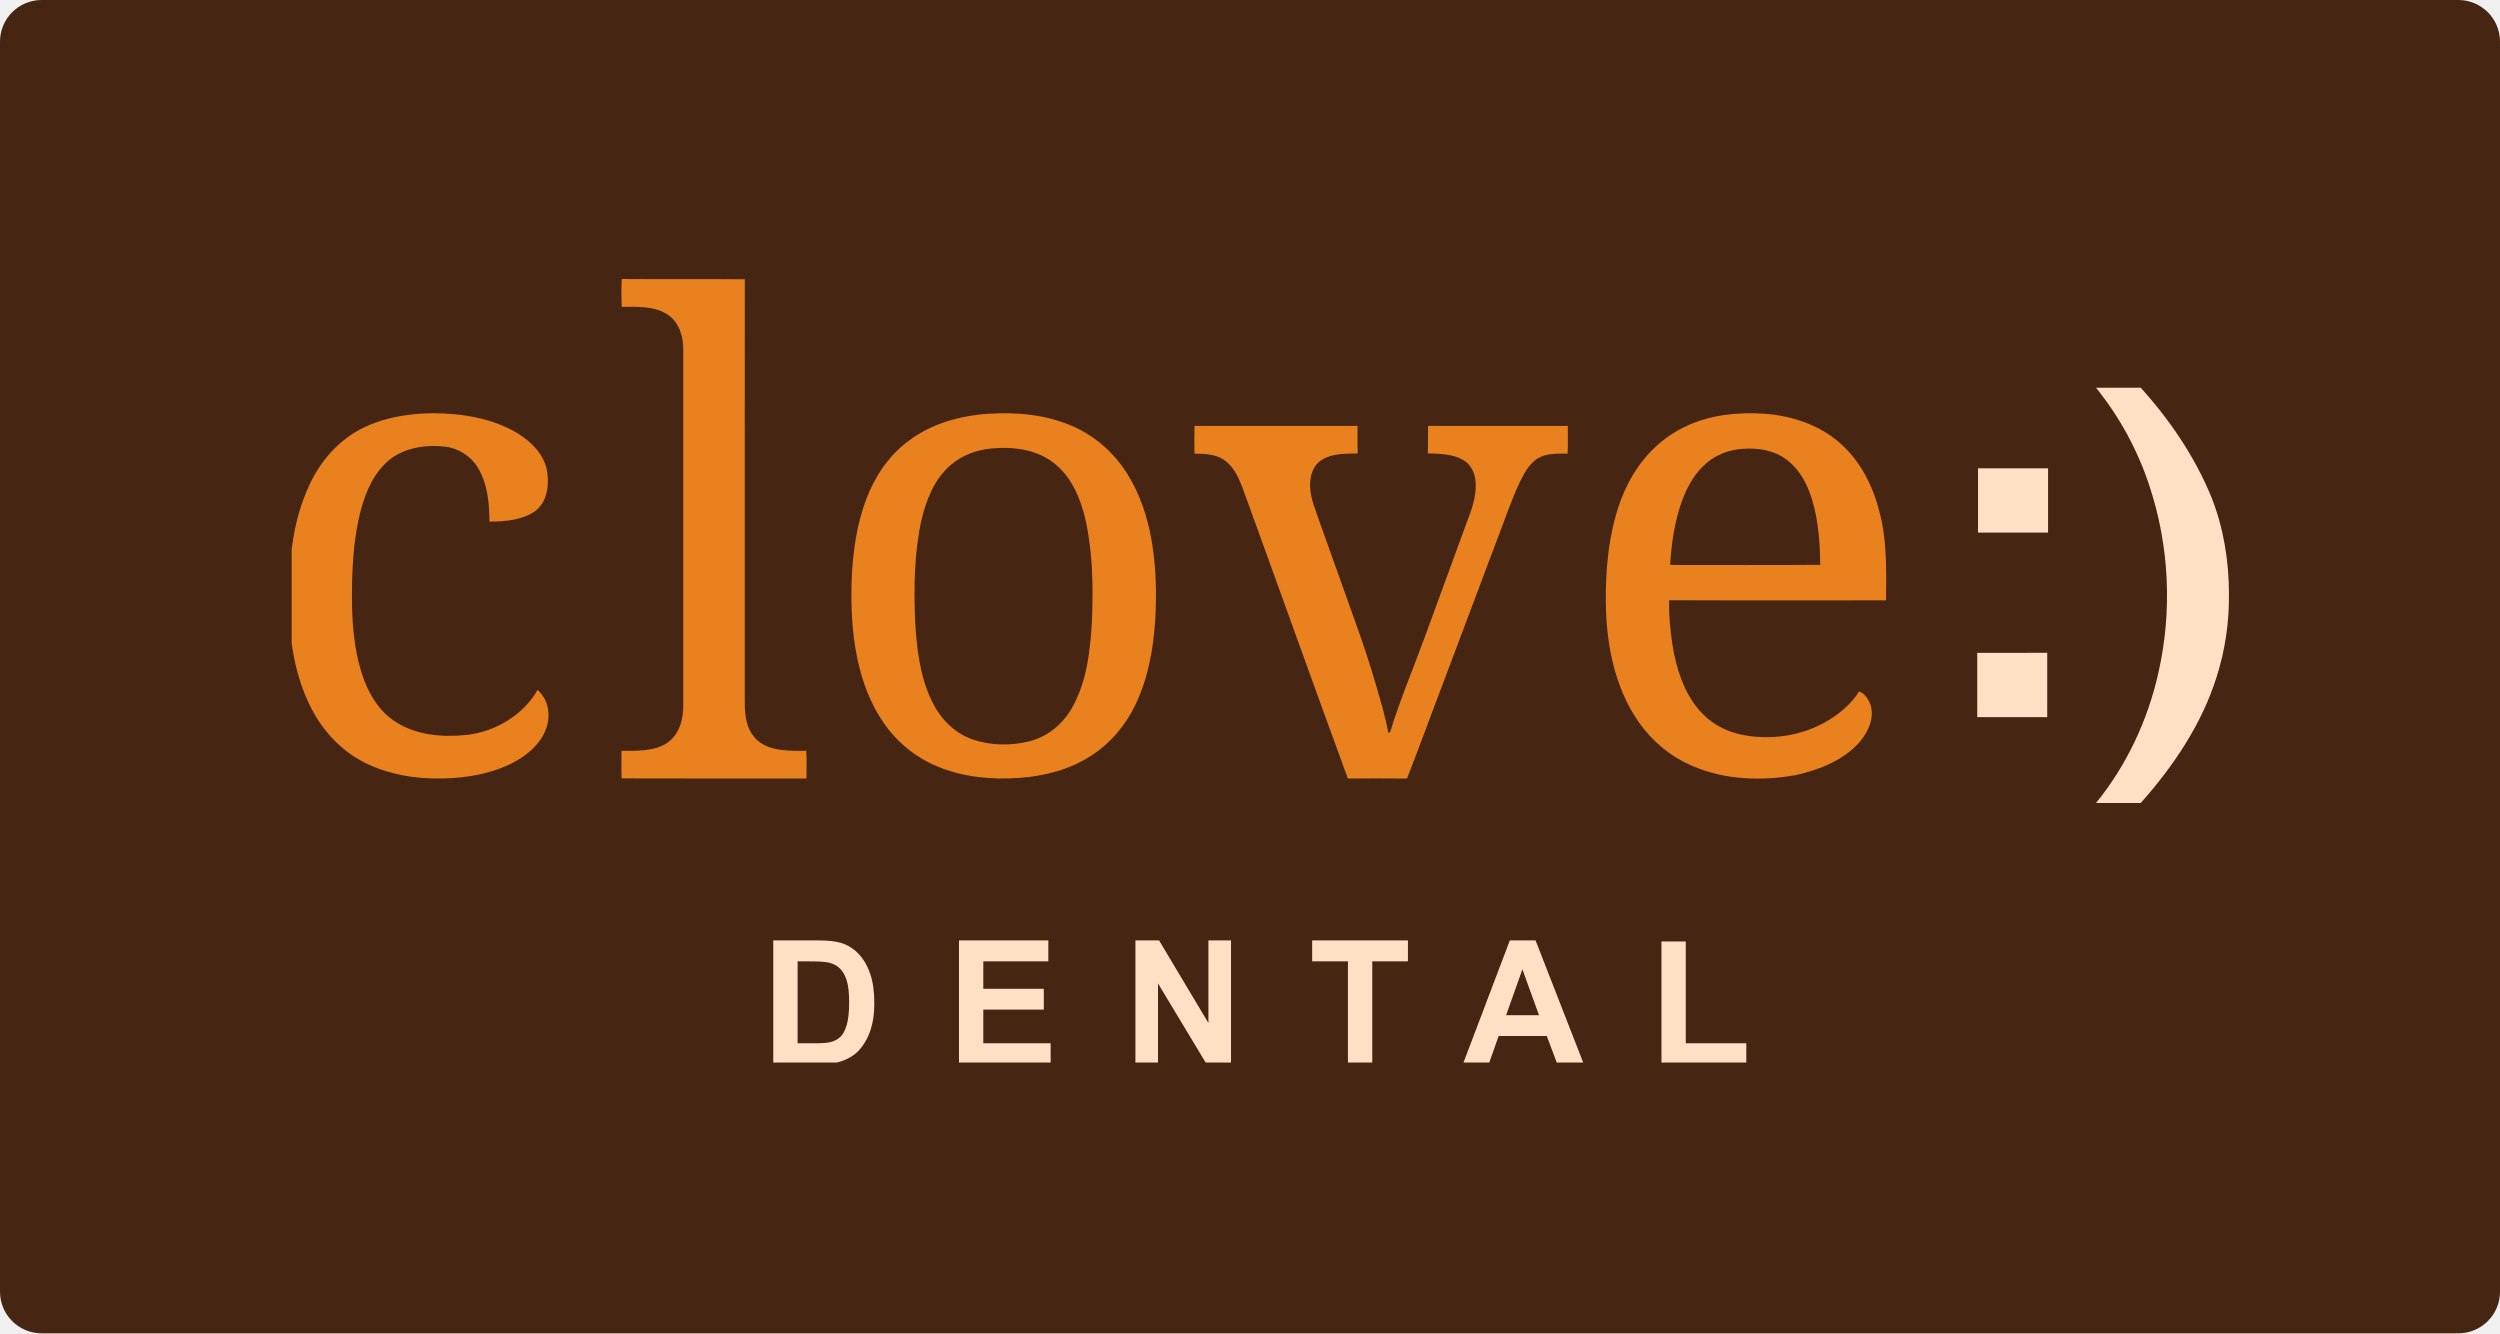
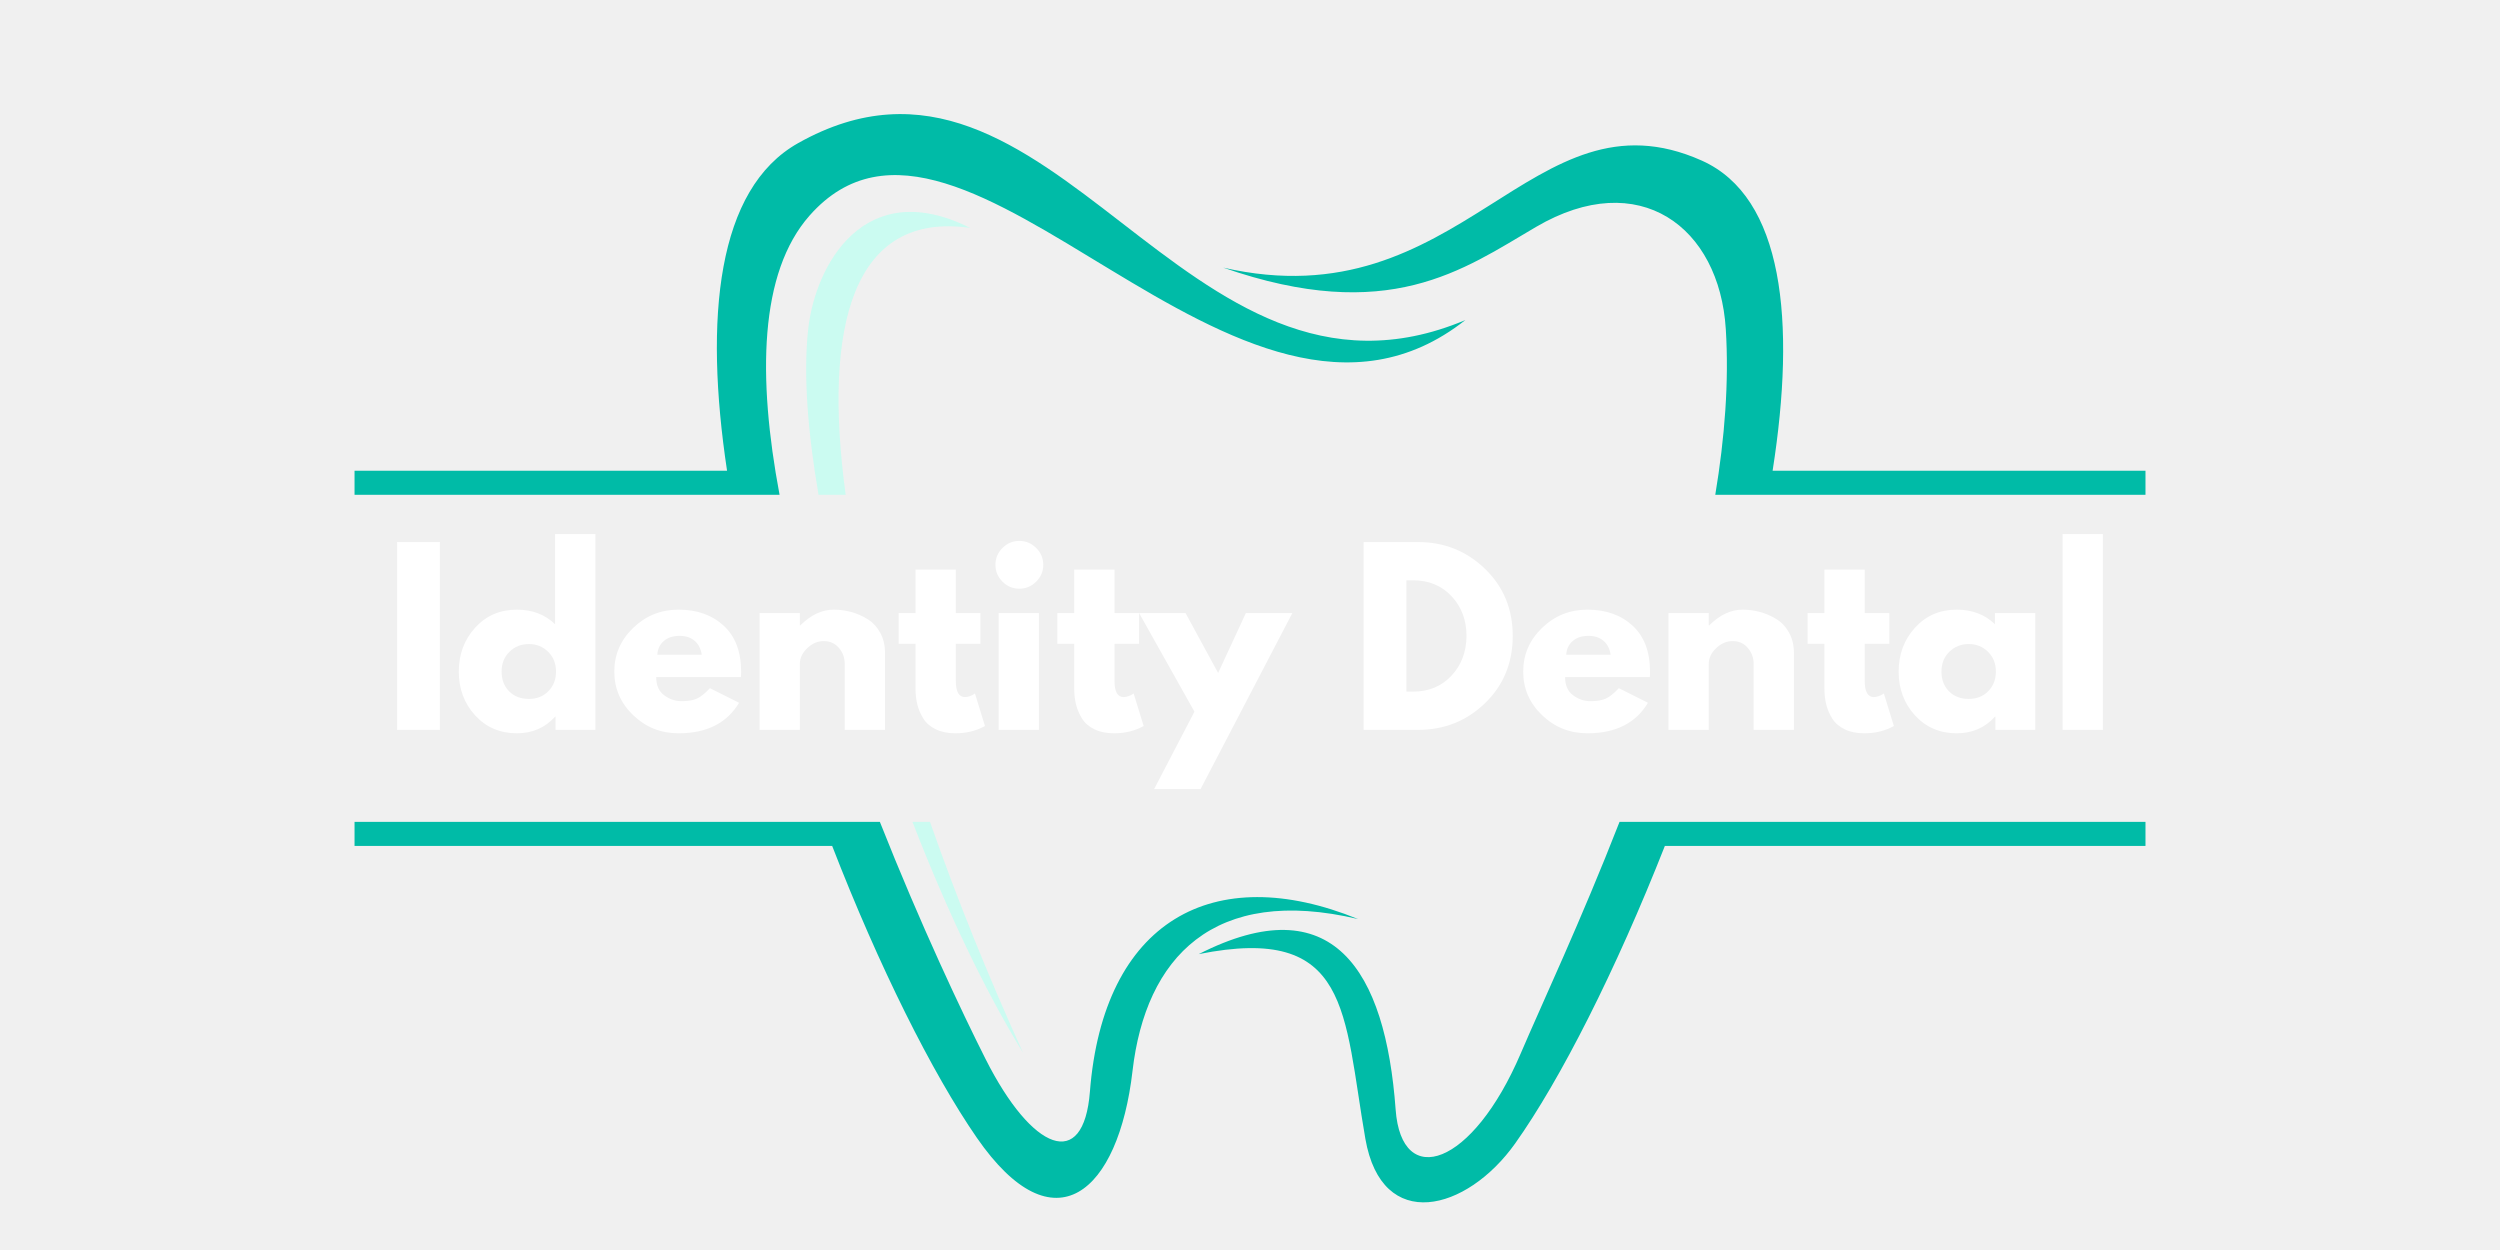
- <svg xmlns="http://www.w3.org/2000/svg" width="120" height="64" viewBox="0 0 120 64" fill="none">
-   <rect width="120" height="64" rx="2" fill="#462512" />
-   <g clip-path="url(#clip0_6445_14758)">
-     <path d="M79.75 51.077V45.189H80.918V50.077H83.822V51.077H79.75Z" fill="#FFE0C4" />
-     <path d="M76.023 51.078H74.752L74.247 49.729H71.935L71.458 51.078H70.219L72.472 45.14H73.707L76.023 51.078ZM73.872 48.729L73.075 46.526L72.294 48.729H73.872Z" fill="#FFE0C4" />
-     <path d="M64.701 51.078V46.145H62.984V45.14H67.581V46.145H65.869V51.078H64.701Z" fill="#FFE0C4" />
-     <path d="M54.5 51.078V45.14H55.636L58.004 49.105V45.14H59.089V51.078H57.917L55.585 47.206V51.078H54.5Z" fill="#FFE0C4" />
-     <path d="M46.031 51.078V45.14H50.32V46.145H47.199V47.461H50.103V48.461H47.199V50.077H50.431V51.078H46.031Z" fill="#FFE0C4" />
-     <path d="M37.117 45.14H39.252C39.733 45.14 40.1 45.178 40.353 45.254C40.692 45.356 40.983 45.539 41.225 45.8C41.467 46.062 41.651 46.384 41.777 46.764C41.904 47.142 41.967 47.609 41.967 48.166C41.967 48.654 41.907 49.076 41.789 49.429C41.644 49.861 41.438 50.211 41.169 50.478C40.967 50.681 40.693 50.839 40.349 50.952C40.091 51.036 39.746 51.078 39.315 51.078H37.117V45.14ZM38.285 46.145V50.077H39.157C39.483 50.077 39.719 50.059 39.864 50.021C40.053 49.972 40.209 49.89 40.333 49.774C40.459 49.657 40.562 49.467 40.641 49.203C40.72 48.935 40.759 48.572 40.759 48.113C40.759 47.654 40.72 47.302 40.641 47.056C40.562 46.81 40.451 46.619 40.309 46.481C40.167 46.343 39.987 46.25 39.769 46.202C39.606 46.164 39.286 46.145 38.81 46.145H38.285Z" fill="#FFE0C4" />
-     <path d="M16.615 21.04C17.759 20.167 19.29 19.853 20.753 19.835C22.161 19.835 23.624 20.072 24.823 20.783C25.542 21.218 26.17 21.882 26.272 22.691C26.357 23.34 26.261 24.107 25.668 24.546C25.052 24.967 24.242 25.034 23.495 25.038C23.484 24.156 23.411 23.228 22.933 22.44C22.618 21.915 22.037 21.523 21.383 21.443C20.489 21.327 19.512 21.48 18.788 21.995C17.981 22.608 17.579 23.539 17.33 24.444C16.933 25.943 16.884 27.496 16.896 29.032C16.923 30.251 17.045 31.485 17.479 32.647C17.775 33.425 18.249 34.184 19.007 34.66C19.976 35.282 21.225 35.4 22.375 35.279C23.815 35.124 25.14 34.29 25.804 33.116C26.35 33.6 26.448 34.384 26.198 35.017C25.941 35.695 25.348 36.218 24.683 36.577C23.645 37.129 22.433 37.347 21.241 37.366C19.937 37.397 18.604 37.17 17.46 36.585C16.279 35.974 15.399 34.959 14.861 33.835C14.06 32.191 13.859 30.366 13.867 28.584C13.88 27.042 14.013 25.477 14.55 24.005C14.951 22.882 15.601 21.799 16.618 21.043L16.615 21.04Z" fill="#E9811F" />
-     <path d="M29.84 14.725C29.828 14.28 29.819 13.835 29.844 13.392C31.812 13.411 33.781 13.386 35.751 13.406C35.742 20.088 35.751 26.769 35.748 33.453C35.744 34.076 35.742 34.752 36.136 35.293C36.418 35.703 36.936 35.926 37.448 35.987C37.863 36.043 38.283 36.052 38.701 36.036C38.729 36.48 38.708 36.925 38.712 37.368C35.763 37.367 32.813 37.375 29.865 37.364L29.835 37.338C29.821 36.907 29.835 36.474 29.831 36.041C30.568 36.033 31.385 36.078 32.015 35.666C32.629 35.247 32.801 34.501 32.797 33.839C32.797 28.159 32.797 22.479 32.797 16.8C32.804 16.175 32.619 15.478 32.036 15.091C31.401 14.681 30.579 14.727 29.838 14.725H29.84Z" fill="#E9811F" />
-     <path d="M47.463 19.86C48.782 19.775 50.148 19.898 51.361 20.405C52.374 20.819 53.232 21.514 53.844 22.355C54.544 23.305 54.955 24.407 55.197 25.524C55.492 26.929 55.531 28.369 55.449 29.795C55.358 31.164 55.111 32.547 54.507 33.812C54.045 34.785 53.323 35.667 52.365 36.279C51.361 36.932 50.138 37.258 48.917 37.34C47.582 37.434 46.201 37.302 44.978 36.782C43.902 36.337 43.006 35.569 42.388 34.657C41.755 33.727 41.375 32.671 41.15 31.603C40.892 30.357 40.838 29.086 40.88 27.821C40.936 26.498 41.116 25.167 41.599 23.911C42.009 22.855 42.666 21.852 43.636 21.146C44.707 20.337 46.091 19.946 47.464 19.86H47.463ZM47.613 21.524C46.88 21.589 46.161 21.857 45.627 22.328C44.836 23.013 44.464 23.991 44.234 24.942C43.881 26.538 43.862 28.18 43.925 29.8C44.003 31.094 44.142 32.419 44.714 33.62C45.092 34.427 45.755 35.167 46.673 35.49C47.545 35.791 48.528 35.806 49.424 35.579C50.373 35.338 51.114 34.648 51.527 33.85C52.191 32.593 52.331 31.177 52.414 29.802C52.479 28.165 52.456 26.51 52.094 24.9C51.849 23.895 51.429 22.854 50.53 22.182C49.725 21.576 48.626 21.43 47.615 21.524H47.613Z" fill="#E9811F" />
-     <path d="M81.024 20.413C82.152 19.91 83.44 19.773 84.684 19.859C86.037 19.949 87.386 20.421 88.355 21.301C89.402 22.236 89.981 23.517 90.273 24.806C90.583 26.123 90.539 27.477 90.532 28.817C87.06 28.814 83.591 28.827 80.121 28.811C80.096 29.532 80.177 30.254 80.28 30.969C80.464 32.055 80.788 33.165 81.533 34.054C82.021 34.644 82.731 35.073 83.521 35.247C84.977 35.571 86.585 35.32 87.82 34.54C88.388 34.186 88.898 33.736 89.239 33.188C89.51 33.288 89.662 33.545 89.766 33.781C89.998 34.417 89.697 35.102 89.269 35.609C88.513 36.476 87.347 36.952 86.191 37.205C84.56 37.5 82.8 37.435 81.277 36.784C80.109 36.298 79.153 35.444 78.511 34.44C77.517 32.888 77.152 31.069 77.087 29.292C77.052 28.012 77.12 26.721 77.382 25.46C77.594 24.463 77.934 23.477 78.502 22.598C79.097 21.678 79.962 20.885 81.024 20.418V20.413ZM81.941 22.204C81.334 22.705 80.969 23.397 80.717 24.096C80.373 25.072 80.229 26.098 80.166 27.118C82.569 27.118 84.971 27.13 87.372 27.112C87.358 26.058 87.286 24.994 86.977 23.973C86.751 23.247 86.388 22.514 85.719 22.038C85.151 21.614 84.385 21.491 83.669 21.542C83.034 21.581 82.408 21.809 81.939 22.204H81.941Z" fill="#E9811F" />
-     <path d="M57.339 20.445C59.947 20.446 62.554 20.445 65.161 20.445C65.168 20.885 65.154 21.323 65.17 21.764C64.592 21.783 63.962 21.751 63.462 22.064C63.009 22.335 62.87 22.866 62.886 23.332C62.897 23.954 63.173 24.536 63.367 25.124C63.933 26.703 64.492 28.282 65.058 29.862C65.425 30.87 65.758 31.887 66.057 32.913C66.274 33.659 66.501 34.407 66.636 35.172C66.657 35.165 66.702 35.156 66.724 35.149C67.205 33.576 67.854 32.052 68.417 30.504C69.103 28.632 69.787 26.758 70.473 24.887C70.709 24.289 70.898 23.651 70.815 23.011C70.767 22.646 70.579 22.274 70.225 22.076C69.723 21.781 69.106 21.786 68.534 21.761C68.555 21.322 68.536 20.883 68.545 20.445C70.783 20.449 73.019 20.445 75.255 20.446C75.248 20.89 75.268 21.335 75.245 21.778C74.757 21.773 74.218 21.749 73.796 22.011C73.39 22.282 73.163 22.708 72.962 23.116C72.541 24.006 72.235 24.938 71.88 25.85C71.026 28.123 70.169 30.396 69.315 32.669C68.716 34.235 68.149 35.811 67.534 37.371C66.589 37.358 65.644 37.366 64.697 37.368C62.984 32.693 61.312 28.003 59.609 23.325C59.416 22.858 59.192 22.36 58.731 22.06C58.328 21.797 57.81 21.78 57.334 21.772C57.327 21.33 57.324 20.886 57.338 20.445H57.339Z" fill="#E9811F" />
-     <path d="M100.611 18.612C101.326 18.614 102.042 18.614 102.758 18.612C104.175 20.183 105.36 21.944 106.144 23.854C106.728 25.324 106.982 26.894 106.99 28.455C107.008 29.827 106.815 31.2 106.39 32.518C105.687 34.743 104.345 36.757 102.753 38.545C102.039 38.541 101.323 38.541 100.609 38.545C102.104 36.703 103.096 34.547 103.6 32.306C104.275 29.336 104.133 26.209 103.167 23.306C102.614 21.625 101.752 20.027 100.609 18.612H100.611Z" fill="#FFE0C4" />
-     <path d="M94.947 22.48C96.067 22.48 97.187 22.48 98.307 22.48C98.307 23.509 98.307 24.536 98.307 25.565C97.185 25.565 96.065 25.565 94.945 25.565C94.945 24.538 94.945 23.509 94.945 22.482L94.947 22.48Z" fill="#FFE0C4" />
-     <path d="M94.907 31.336C96.027 31.336 97.147 31.341 98.267 31.334C98.267 32.363 98.267 33.392 98.267 34.421C97.147 34.421 96.027 34.421 94.907 34.421C94.906 33.392 94.906 32.365 94.907 31.336Z" fill="#FFE0C4" />
-   </g>
+ <svg xmlns="http://www.w3.org/2000/svg" width="1920" zoomAndPan="magnify" viewBox="0 0 1440 720" height="960" preserveAspectRatio="xMidYMid meet" version="1.0">
  <defs>
-     <clipPath id="clip0_6445_14758">
-       <rect width="93" height="38" fill="white" transform="translate(14 13)" />
+     <g />
+     <clipPath id="cd0ce03c17">
+       <path d="M 204 65 L 1235.871 65 L 1235.871 693 L 204 693 Z M 204 65 " clip-rule="nonzero" />
    </clipPath>
  </defs>
+   <path fill="#cbfbf1" d="M 558.805 131.281 C 497.91 100.746 469.59 152.73 465.527 189.488 C 462.688 215.195 465.137 248.242 471.48 284.992 L 487.105 284.992 C 473.918 187.754 491.16 121.602 558.805 131.281 Z M 525.586 473.406 C 545.012 523.613 567.199 570.473 589.289 606.422 C 569.438 562.879 551.219 517.746 535.676 473.406 Z M 525.586 473.406 " fill-opacity="1" fill-rule="evenodd" />
+   <g clip-path="url(#cd0ce03c17)">
+     <path fill="#00bba7" d="M 204.215 271.148 L 418.785 271.148 C 405.496 183.039 412.957 108.727 459.723 82.441 C 606.426 -0.023 681.293 252.844 844.043 184.355 C 713.188 287.559 555.086 23.5 466.297 124.188 C 437.27 157.105 436.316 217.312 449.023 284.992 L 204.215 284.992 Z M 1235.797 271.148 L 1235.797 284.992 L 988 284.992 C 993.449 252.184 995.953 219.895 994.059 189.574 C 990.383 130.746 944.211 95.863 884.766 130.703 C 842.695 155.355 799.859 187.301 704.531 154.145 C 842.516 185.797 881.953 48.562 980.223 92.5 C 1027.266 113.535 1034.59 184.77 1021.02 271.148 Z M 1235.797 473.406 L 1235.797 487.25 L 958.961 487.25 C 930.82 558.723 898.766 622.012 872.723 658.641 C 844.879 697.789 795.949 710.59 786.445 655.922 C 773.793 583.219 777.969 532.031 690.469 549.574 C 767.641 510.258 798 558.578 803.891 639.16 C 807.277 685.367 848.086 672.078 875.988 606.672 C 887.984 578.582 910.57 530.508 932.848 473.406 Z M 204.215 487.25 L 204.215 473.406 L 506.809 473.406 C 530.324 532.875 554.312 583.496 567.699 610.027 C 594.484 663.129 624.184 674.969 627.789 628.809 C 635.488 530.363 698.879 495.371 782.285 529.387 C 698.984 509.664 659.883 551.508 652.324 616.922 C 644.266 686.711 607.289 719.945 562.617 655.293 C 536.98 618.191 506.258 556.699 479.328 487.25 Z M 204.215 487.25 " fill-opacity="1" fill-rule="evenodd" />
+   </g>
+   <g fill="#ffffff" fill-opacity="1">
+     <g transform="translate(220.8584, 420.4088)">
+       <g>
+         <path d="M 32.516 -108.188 L 32.516 0 L 7.875 0 L 7.875 -108.188 Z M 32.516 -108.188 " />
+       </g>
+     </g>
+   </g>
+   <g fill="#ffffff" fill-opacity="1">
+     <g transform="translate(261.2508, 420.4088)">
+       <g>
+         <path d="M 12.453 -8.328 C 6.16 -15.191 3.016 -23.602 3.016 -33.562 C 3.016 -43.531 6.16 -51.969 12.453 -58.875 C 18.754 -65.789 26.754 -69.25 36.453 -69.25 C 45.367 -69.25 52.711 -66.445 58.484 -60.844 L 58.484 -112.781 L 81.703 -112.781 L 81.703 0 L 58.75 0 L 58.75 -7.609 L 58.484 -7.609 C 52.711 -1.223 45.367 1.969 36.453 1.969 C 26.754 1.969 18.754 -1.461 12.453 -8.328 Z M 32.188 -44.969 C 29.176 -42 27.672 -38.195 27.672 -33.562 C 27.672 -28.938 29.113 -25.156 32 -22.219 C 34.883 -19.289 38.688 -17.828 43.406 -17.828 C 47.957 -17.828 51.695 -19.312 54.625 -22.281 C 57.551 -25.258 59.016 -29.023 59.016 -33.578 C 59.016 -38.203 57.504 -42 54.484 -44.969 C 51.473 -47.945 47.781 -49.438 43.406 -49.438 C 38.945 -49.438 35.207 -47.945 32.188 -44.969 Z M 32.188 -44.969 " />
+       </g>
+     </g>
+   </g>
+   <g fill="#ffffff" fill-opacity="1">
+     <g transform="translate(350.8225, 420.4088)">
+       <g>
+         <path d="M 75.938 -30.422 L 27.141 -30.422 C 27.141 -25.703 28.672 -22.207 31.734 -19.938 C 34.797 -17.664 38.117 -16.531 41.703 -16.531 C 45.461 -16.531 48.438 -17.031 50.625 -18.031 C 52.812 -19.039 55.301 -21.031 58.094 -24 L 74.875 -15.609 C 67.883 -3.891 56.258 1.969 40 1.969 C 29.852 1.969 21.148 -1.504 13.891 -8.453 C 6.641 -15.41 3.016 -23.785 3.016 -33.578 C 3.016 -43.367 6.641 -51.758 13.891 -58.75 C 21.148 -65.75 29.852 -69.25 40 -69.25 C 50.664 -69.25 59.344 -66.164 66.031 -60 C 72.719 -53.832 76.062 -45.023 76.062 -33.578 C 76.062 -32.004 76.02 -30.953 75.938 -30.422 Z M 27.797 -43.281 L 53.375 -43.281 C 52.852 -46.77 51.477 -49.453 49.25 -51.328 C 47.02 -53.211 44.156 -54.156 40.656 -54.156 C 36.812 -54.156 33.75 -53.148 31.469 -51.141 C 29.195 -49.129 27.973 -46.508 27.797 -43.281 Z M 27.797 -43.281 " />
+       </g>
+     </g>
+   </g>
+   <g fill="#ffffff" fill-opacity="1">
+     <g transform="translate(429.6403, 420.4088)">
+       <g>
+         <path d="M 7.875 0 L 7.875 -67.281 L 31.078 -67.281 L 31.078 -60.188 L 31.344 -60.188 C 37.375 -66.227 43.801 -69.25 50.625 -69.25 C 53.945 -69.25 57.242 -68.812 60.516 -67.938 C 63.797 -67.062 66.941 -65.703 69.953 -63.859 C 72.973 -62.023 75.422 -59.426 77.297 -56.062 C 79.18 -52.695 80.125 -48.785 80.125 -44.328 L 80.125 0 L 56.922 0 L 56.922 -38.031 C 56.922 -41.531 55.805 -44.586 53.578 -47.203 C 51.348 -49.828 48.438 -51.141 44.844 -51.141 C 41.352 -51.141 38.188 -49.785 35.344 -47.078 C 32.5 -44.367 31.078 -41.352 31.078 -38.031 L 31.078 0 Z M 7.875 0 " />
+       </g>
+     </g>
+   </g>
+   <g fill="#ffffff" fill-opacity="1">
+     <g transform="translate(515.5399, 420.4088)">
+       <g>
+         <path d="M 11.797 -67.281 L 11.797 -92.328 L 35.016 -92.328 L 35.016 -67.281 L 49.172 -67.281 L 49.172 -49.578 L 35.016 -49.578 L 35.016 -28.188 C 35.016 -21.988 36.766 -18.891 40.266 -18.891 C 41.141 -18.891 42.055 -19.062 43.016 -19.406 C 43.973 -19.758 44.719 -20.109 45.25 -20.453 L 46.031 -20.984 L 51.797 -2.234 C 46.816 0.566 41.133 1.969 34.75 1.969 C 30.375 1.969 26.613 1.203 23.469 -0.328 C 20.32 -1.859 17.941 -3.91 16.328 -6.484 C 14.711 -9.066 13.551 -11.781 12.844 -14.625 C 12.145 -17.469 11.797 -20.504 11.797 -23.734 L 11.797 -49.578 L 2.094 -49.578 L 2.094 -67.281 Z M 11.797 -67.281 " />
+       </g>
+     </g>
+   </g>
+   <g fill="#ffffff" fill-opacity="1">
+     <g transform="translate(567.342, 420.4088)">
+       <g>
+         <path d="M 10.094 -104.781 C 12.801 -107.488 16.035 -108.844 19.797 -108.844 C 23.555 -108.844 26.789 -107.488 29.5 -104.781 C 32.219 -102.07 33.578 -98.836 33.578 -95.078 C 33.578 -91.316 32.219 -88.082 29.5 -85.375 C 26.789 -82.664 23.555 -81.312 19.797 -81.312 C 16.035 -81.312 12.801 -82.664 10.094 -85.375 C 7.383 -88.082 6.031 -91.316 6.031 -95.078 C 6.031 -98.836 7.383 -102.07 10.094 -104.781 Z M 7.875 -67.281 L 7.875 0 L 31.078 0 L 31.078 -67.281 Z M 7.875 -67.281 " />
+       </g>
+     </g>
+   </g>
+   <g fill="#ffffff" fill-opacity="1">
+     <g transform="translate(606.9477, 420.4088)">
+       <g>
+         <path d="M 11.797 -67.281 L 11.797 -92.328 L 35.016 -92.328 L 35.016 -67.281 L 49.172 -67.281 L 49.172 -49.578 L 35.016 -49.578 L 35.016 -28.188 C 35.016 -21.988 36.766 -18.891 40.266 -18.891 C 41.141 -18.891 42.055 -19.062 43.016 -19.406 C 43.973 -19.758 44.719 -20.109 45.25 -20.453 L 46.031 -20.984 L 51.797 -2.234 C 46.816 0.566 41.133 1.969 34.75 1.969 C 30.375 1.969 26.613 1.203 23.469 -0.328 C 20.32 -1.859 17.941 -3.91 16.328 -6.484 C 14.711 -9.066 13.551 -11.781 12.844 -14.625 C 12.145 -17.469 11.797 -20.504 11.797 -23.734 L 11.797 -49.578 L 2.094 -49.578 L 2.094 -67.281 Z M 11.797 -67.281 " />
+       </g>
+     </g>
+   </g>
+   <g fill="#ffffff" fill-opacity="1">
+     <g transform="translate(658.7497, 420.4088)">
+       <g>
+         <path d="M 58.875 -67.281 L 85.641 -67.281 L 32.781 34.094 L 6.031 34.094 L 29.25 -10.484 L -2.625 -67.281 L 24.125 -67.281 L 42.891 -32.781 Z M 58.875 -67.281 " />
+       </g>
+     </g>
+   </g>
+   <g fill="#ffffff" fill-opacity="1">
+     <g transform="translate(741.7641, 420.4088)">
+       <g />
+     </g>
+   </g>
+   <g fill="#ffffff" fill-opacity="1">
+     <g transform="translate(777.5666, 420.4088)">
+       <g>
+         <path d="M 7.875 -108.188 L 39.219 -108.188 C 54.25 -108.188 67.098 -103.051 77.766 -92.781 C 88.43 -82.508 93.766 -69.633 93.766 -54.156 C 93.766 -38.594 88.453 -25.676 77.828 -15.406 C 67.203 -5.133 54.332 0 39.219 0 L 7.875 0 Z M 32.516 -22.031 L 36.328 -22.031 C 45.328 -22.031 52.691 -25.066 58.422 -31.141 C 64.148 -37.223 67.055 -44.852 67.141 -54.031 C 67.141 -63.207 64.273 -70.852 58.547 -76.969 C 52.828 -83.094 45.422 -86.156 36.328 -86.156 L 32.516 -86.156 Z M 32.516 -22.031 " />
+       </g>
+     </g>
+   </g>
+   <g fill="#ffffff" fill-opacity="1">
+     <g transform="translate(874.3512, 420.4088)">
+       <g>
+         <path d="M 75.938 -30.422 L 27.141 -30.422 C 27.141 -25.703 28.672 -22.207 31.734 -19.938 C 34.797 -17.664 38.117 -16.531 41.703 -16.531 C 45.461 -16.531 48.438 -17.031 50.625 -18.031 C 52.812 -19.039 55.301 -21.031 58.094 -24 L 74.875 -15.609 C 67.883 -3.891 56.258 1.969 40 1.969 C 29.852 1.969 21.148 -1.504 13.891 -8.453 C 6.641 -15.41 3.016 -23.785 3.016 -33.578 C 3.016 -43.367 6.641 -51.758 13.891 -58.75 C 21.148 -65.75 29.852 -69.25 40 -69.25 C 50.664 -69.25 59.344 -66.164 66.031 -60 C 72.719 -53.832 76.062 -45.023 76.062 -33.578 C 76.062 -32.004 76.02 -30.953 75.938 -30.422 Z M 27.797 -43.281 L 53.375 -43.281 C 52.852 -46.77 51.477 -49.453 49.25 -51.328 C 47.02 -53.211 44.156 -54.156 40.656 -54.156 C 36.812 -54.156 33.75 -53.148 31.469 -51.141 C 29.195 -49.129 27.973 -46.508 27.797 -43.281 Z M 27.797 -43.281 " />
+       </g>
+     </g>
+   </g>
+   <g fill="#ffffff" fill-opacity="1">
+     <g transform="translate(953.169, 420.4088)">
+       <g>
+         <path d="M 7.875 0 L 7.875 -67.281 L 31.078 -67.281 L 31.078 -60.188 L 31.344 -60.188 C 37.375 -66.227 43.801 -69.25 50.625 -69.25 C 53.945 -69.25 57.242 -68.812 60.516 -67.938 C 63.797 -67.062 66.941 -65.703 69.953 -63.859 C 72.973 -62.023 75.422 -59.426 77.297 -56.062 C 79.18 -52.695 80.125 -48.785 80.125 -44.328 L 80.125 0 L 56.922 0 L 56.922 -38.031 C 56.922 -41.531 55.805 -44.586 53.578 -47.203 C 51.348 -49.828 48.438 -51.141 44.844 -51.141 C 41.352 -51.141 38.188 -49.785 35.344 -47.078 C 32.5 -44.367 31.078 -41.352 31.078 -38.031 L 31.078 0 Z M 7.875 0 " />
+       </g>
+     </g>
+   </g>
+   <g fill="#ffffff" fill-opacity="1">
+     <g transform="translate(1039.069, 420.4088)">
+       <g>
+         <path d="M 11.797 -67.281 L 11.797 -92.328 L 35.016 -92.328 L 35.016 -67.281 L 49.172 -67.281 L 49.172 -49.578 L 35.016 -49.578 L 35.016 -28.188 C 35.016 -21.988 36.766 -18.891 40.266 -18.891 C 41.141 -18.891 42.055 -19.062 43.016 -19.406 C 43.973 -19.758 44.719 -20.109 45.25 -20.453 L 46.031 -20.984 L 51.797 -2.234 C 46.816 0.566 41.133 1.969 34.75 1.969 C 30.375 1.969 26.613 1.203 23.469 -0.328 C 20.32 -1.859 17.941 -3.91 16.328 -6.484 C 14.711 -9.066 13.551 -11.781 12.844 -14.625 C 12.145 -17.469 11.797 -20.504 11.797 -23.734 L 11.797 -49.578 L 2.094 -49.578 L 2.094 -67.281 Z M 11.797 -67.281 " />
+       </g>
+     </g>
+   </g>
+   <g fill="#ffffff" fill-opacity="1">
+     <g transform="translate(1090.608, 420.4088)">
+       <g>
+         <path d="M 12.453 -8.328 C 6.16 -15.191 3.016 -23.602 3.016 -33.562 C 3.016 -43.531 6.16 -51.969 12.453 -58.875 C 18.754 -65.789 26.754 -69.25 36.453 -69.25 C 45.367 -69.25 52.711 -66.445 58.484 -60.844 L 58.484 -67.281 L 81.703 -67.281 L 81.703 0 L 58.75 0 L 58.75 -7.609 L 58.484 -7.609 C 52.711 -1.223 45.367 1.969 36.453 1.969 C 26.754 1.969 18.754 -1.461 12.453 -8.328 Z M 32.188 -44.969 C 29.176 -42 27.672 -38.195 27.672 -33.562 C 27.672 -28.938 29.113 -25.156 32 -22.219 C 34.883 -19.289 38.688 -17.828 43.406 -17.828 C 47.957 -17.828 51.695 -19.312 54.625 -22.281 C 57.551 -25.258 59.016 -29.023 59.016 -33.578 C 59.016 -38.203 57.504 -42 54.484 -44.969 C 51.473 -47.945 47.781 -49.438 43.406 -49.438 C 38.945 -49.438 35.207 -47.945 32.188 -44.969 Z M 32.188 -44.969 " />
+       </g>
+     </g>
+   </g>
+   <g fill="#ffffff" fill-opacity="1">
+     <g transform="translate(1180.18, 420.4088)">
+       <g>
+         <path d="M 7.875 0 L 7.875 -112.781 L 31.078 -112.781 L 31.078 0 Z M 7.875 0 " />
+       </g>
+     </g>
+   </g>
</svg>
